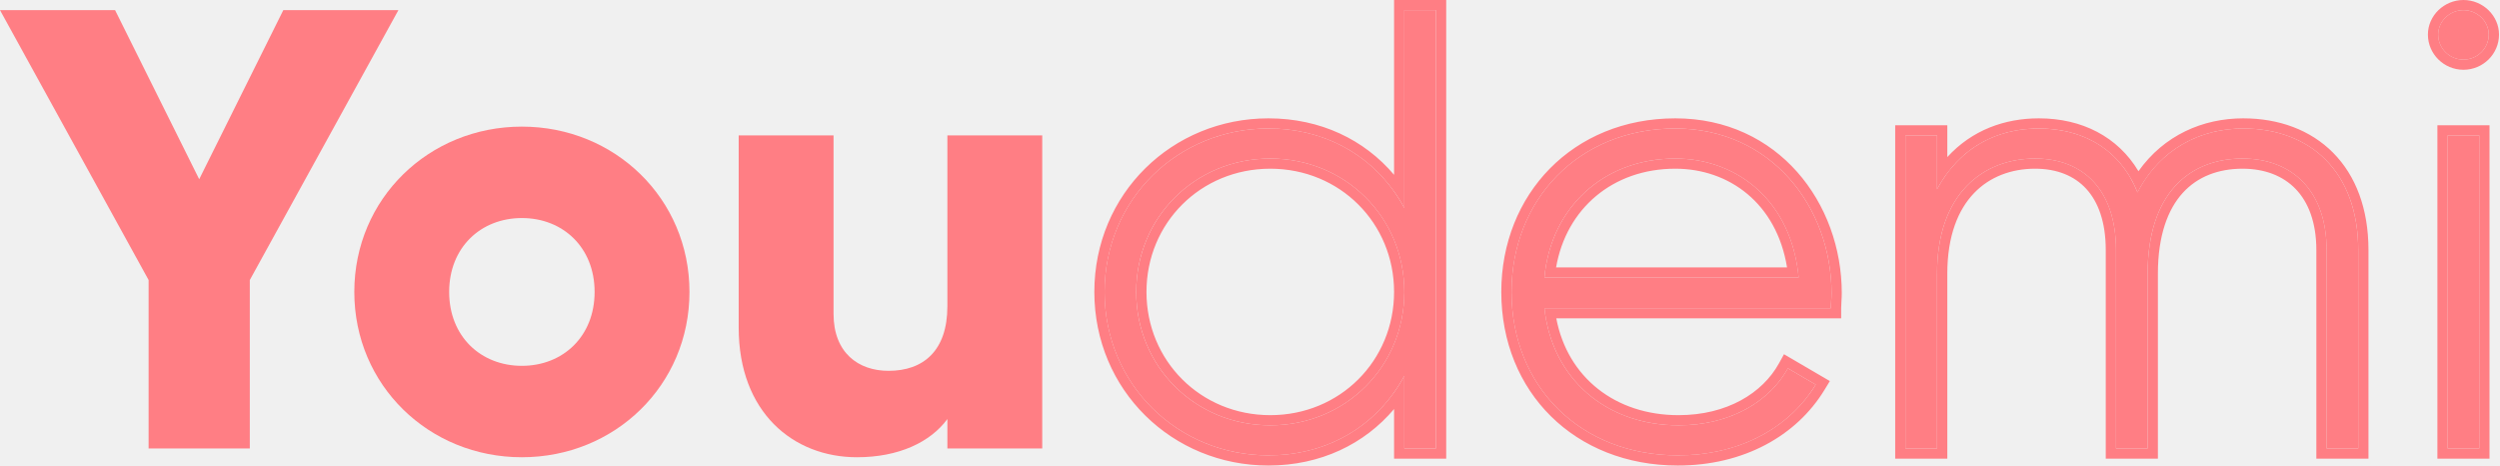
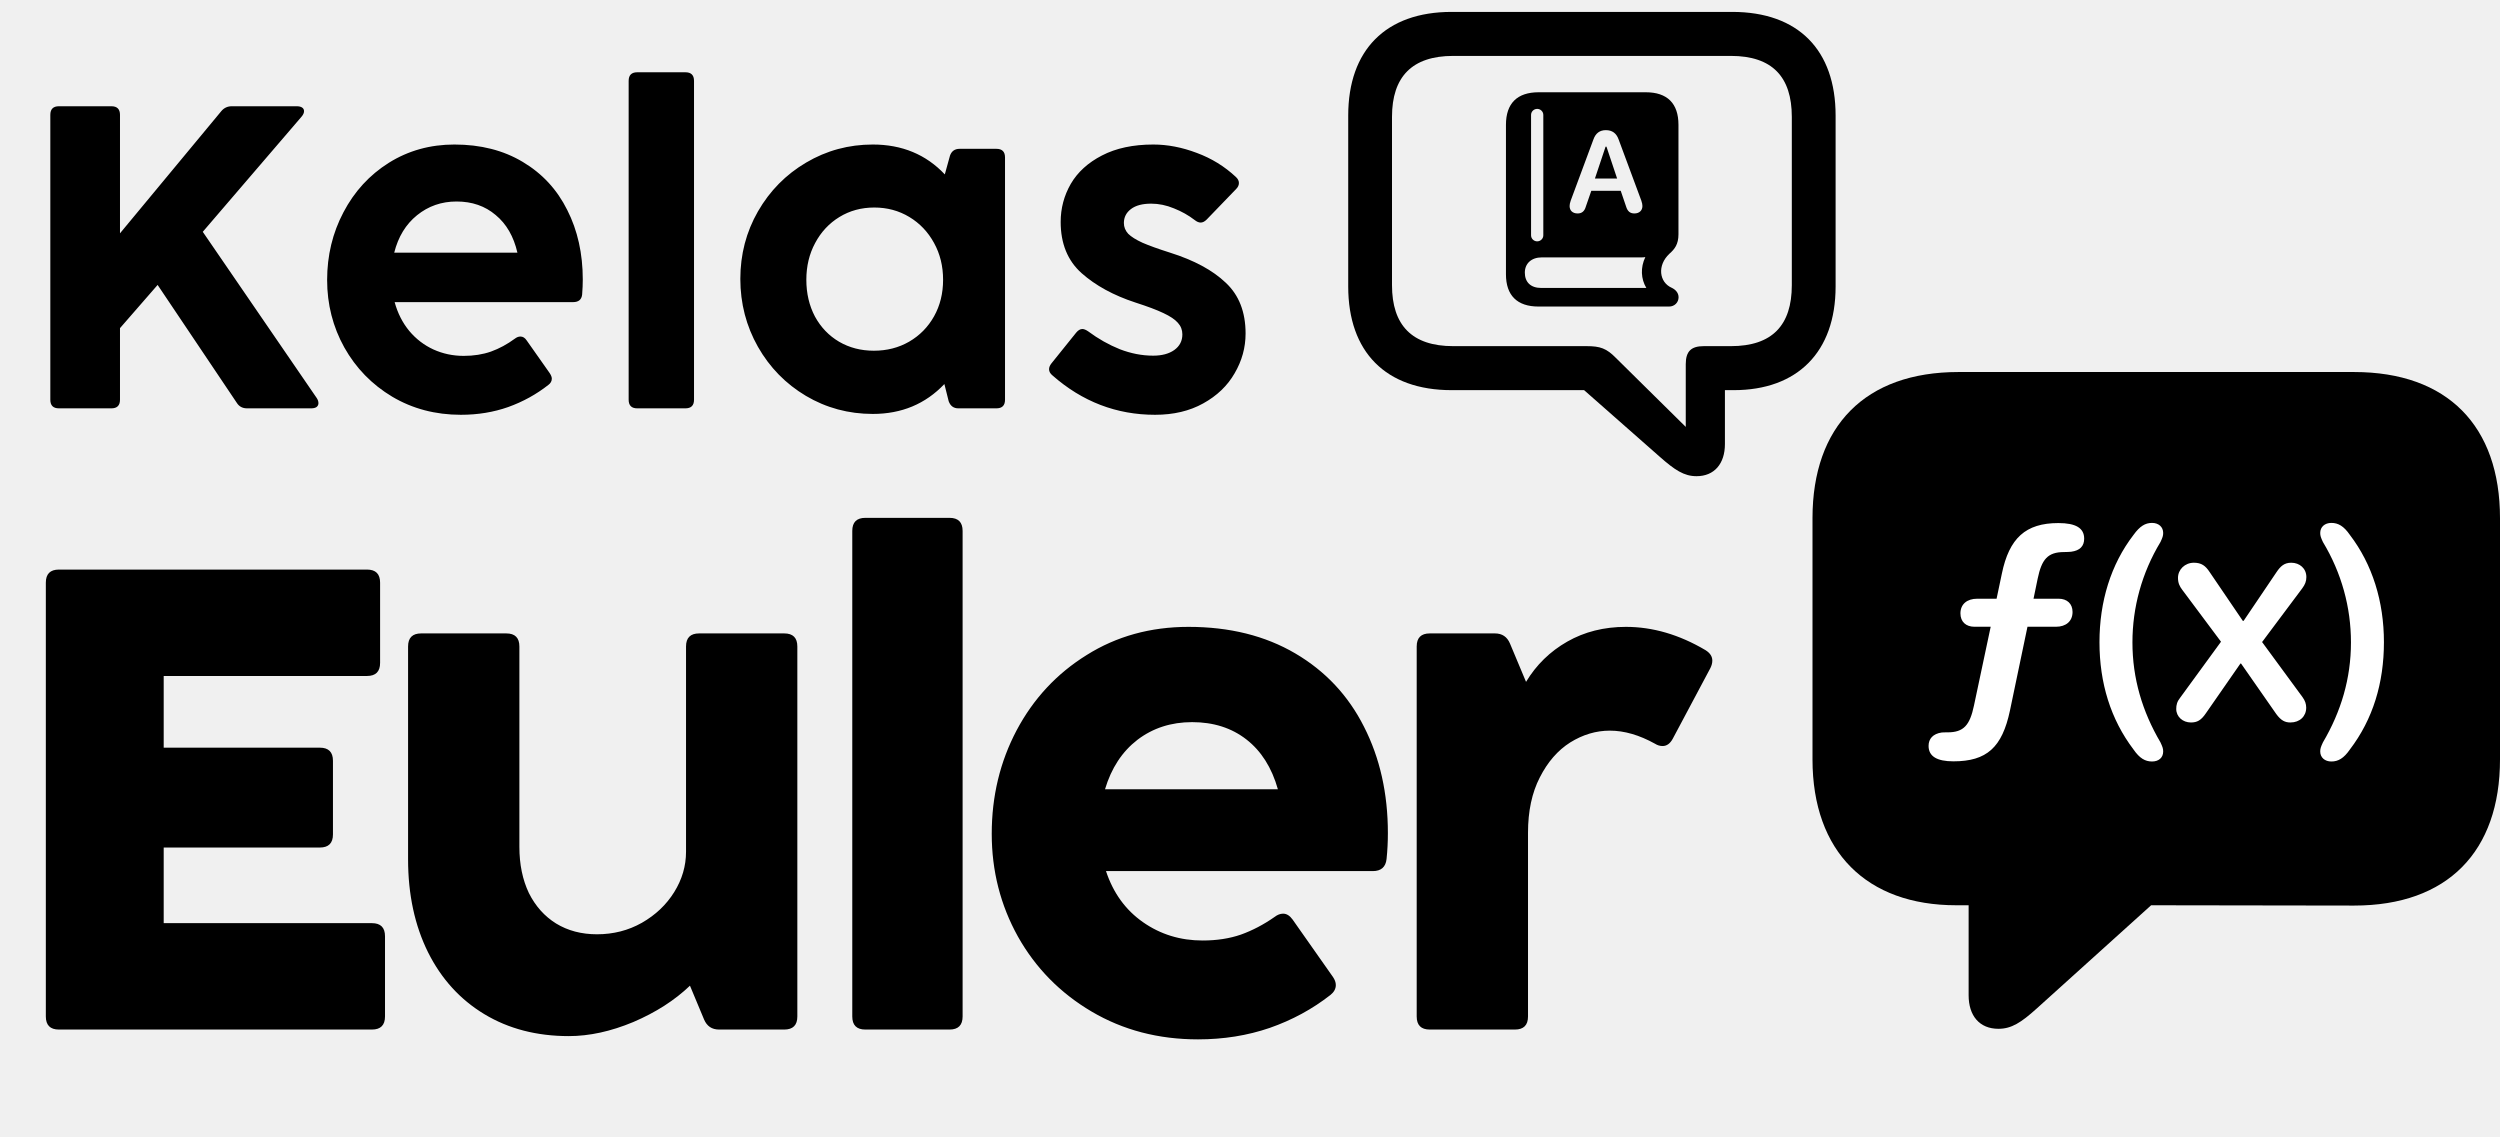
- <svg xmlns="http://www.w3.org/2000/svg" width="145" height="27" viewBox="0 0 145 27" fill="none">
-   <path d="M23.116 0.589H16.438L11.558 10.395L6.678 0.589H0L8.623 16.242V26.012H14.494V16.242L23.116 0.589Z" fill="#FF7E84" />
-   <path d="M30.281 26.52C35.675 26.52 40.005 22.344 40.005 16.932C40.005 11.521 35.675 7.344 30.281 7.344C24.888 7.344 20.558 11.521 20.558 16.932C20.558 22.344 24.888 26.52 30.281 26.52ZM30.281 21.218C27.896 21.218 26.062 19.511 26.062 16.932C26.062 14.354 27.896 12.647 30.281 12.647C32.666 12.647 34.501 14.354 34.501 16.932C34.501 19.511 32.666 21.218 30.281 21.218Z" fill="#FF7E84" />
-   <path d="M54.97 7.853V17.767C54.97 20.346 53.575 21.508 51.557 21.508C49.796 21.508 48.365 20.455 48.365 18.203V7.853H42.861V19.002C42.861 23.905 46.017 26.52 49.723 26.52C52.145 26.52 53.979 25.649 54.97 24.305V26.012H60.474V7.853H54.97Z" fill="#FF7E84" />
-   <path d="M81.483 0.589V12.066C79.979 9.269 77.153 7.453 73.594 7.453C68.347 7.453 64.091 11.557 64.091 16.932C64.091 22.307 68.347 26.411 73.594 26.411C77.153 26.411 79.979 24.595 81.483 21.799V26.012H83.318V0.589H81.483ZM73.704 24.668C69.338 24.668 65.925 21.254 65.925 16.932C65.925 12.61 69.338 9.196 73.704 9.196C78.071 9.196 81.483 12.61 81.483 16.932C81.483 21.254 78.071 24.668 73.704 24.668Z" fill="#FF7E84" />
-   <path d="M97.207 7.453C91.593 7.453 87.704 11.594 87.704 16.932C87.704 22.416 91.703 26.411 97.354 26.411C100.986 26.411 103.848 24.777 105.353 22.307L103.738 21.363C102.674 23.288 100.399 24.668 97.391 24.668C93.208 24.668 90.052 21.98 89.612 17.877H106.233C106.233 17.586 106.27 17.295 106.27 17.005C106.27 12.029 102.784 7.453 97.207 7.453ZM97.207 9.196C100.803 9.196 103.959 11.666 104.362 16.097H89.612C89.979 12.066 93.024 9.196 97.207 9.196Z" fill="#FF7E84" />
-   <path d="M130.152 7.453C127.694 7.453 125.345 8.615 124.024 11.158C123.07 8.761 120.979 7.453 118.3 7.453C115.952 7.453 113.751 8.47 112.393 10.976V7.853H110.558V26.012H112.393V15.879C112.393 11.23 115.071 9.196 118.08 9.196C120.906 9.196 122.777 11.049 122.777 14.499V26.012H124.612V15.879C124.612 11.23 127.033 9.196 130.115 9.196C132.977 9.196 134.996 11.049 134.996 14.499V26.012H136.83V14.499C136.83 9.959 134.042 7.453 130.152 7.453Z" fill="#FF7E84" />
-   <path d="M142.937 3.458C143.744 3.458 144.404 2.805 144.404 2.006C144.404 1.243 143.744 0.589 142.937 0.589C142.129 0.589 141.469 1.243 141.469 2.006C141.469 2.805 142.129 3.458 142.937 3.458ZM142.019 26.012H143.854V7.853H142.019V26.012Z" fill="#FF7E84" />
-   <path fill-rule="evenodd" clip-rule="evenodd" d="M80.889 0H83.914V26.601H80.889V23.724C79.171 25.755 76.627 27 73.596 27C68.021 27 63.497 22.634 63.497 16.932C63.497 11.23 68.021 6.864 73.596 6.864C76.627 6.864 79.171 8.109 80.889 10.14V0ZM81.484 12.065C81.305 11.731 81.106 11.411 80.889 11.106C79.294 8.861 76.729 7.453 73.596 7.453C68.348 7.453 64.092 11.557 64.092 16.932C64.092 22.307 68.348 26.411 73.596 26.411C76.729 26.411 79.294 25.003 80.889 22.758C81.106 22.453 81.305 22.133 81.484 21.799V26.012H83.319V0.589H81.484V12.065ZM66.522 16.932C66.522 20.932 69.671 24.079 73.706 24.079C77.74 24.079 80.889 20.932 80.889 16.932C80.889 12.932 77.74 9.785 73.706 9.785C69.671 9.785 66.522 12.932 66.522 16.932ZM106.174 22.102L105.864 22.611C104.241 25.276 101.174 27 97.355 27C91.377 27 87.11 22.743 87.11 16.932C87.11 11.283 91.251 6.864 97.208 6.864C103.184 6.864 106.866 11.777 106.866 17.005C106.866 17.168 106.856 17.329 106.847 17.47L106.847 17.477C106.838 17.626 106.83 17.753 106.83 17.876V18.465H90.301C90.952 21.886 93.727 24.079 97.392 24.079C100.214 24.079 102.272 22.791 103.218 21.08L103.513 20.546L106.174 22.102ZM89.696 18.465C90.363 22.235 93.412 24.668 97.392 24.668C100.234 24.668 102.421 23.436 103.552 21.677C103.618 21.574 103.681 21.469 103.74 21.363L105.354 22.307C105.252 22.476 105.143 22.64 105.028 22.8C103.456 24.992 100.74 26.411 97.355 26.411C91.704 26.411 87.705 22.416 87.705 16.932C87.705 11.593 91.594 7.453 97.208 7.453C102.786 7.453 106.271 12.029 106.271 17.005C106.271 17.15 106.262 17.295 106.253 17.441C106.244 17.586 106.235 17.731 106.235 17.876H89.613C89.634 18.076 89.662 18.272 89.696 18.465ZM103.69 15.508C103.085 11.789 100.319 9.785 97.208 9.785C93.567 9.785 90.875 12.116 90.29 15.508H103.69ZM104.292 15.508C103.674 11.448 100.642 9.196 97.208 9.196C93.232 9.196 90.284 11.789 89.687 15.508C89.656 15.701 89.631 15.898 89.613 16.097H104.363C104.345 15.896 104.321 15.7 104.292 15.508ZM136.831 26.012H134.997V14.499C134.997 11.049 132.979 9.196 130.117 9.196C127.035 9.196 124.613 11.23 124.613 15.879V26.012H122.778V14.499C122.778 11.049 120.907 9.196 118.082 9.196C115.073 9.196 112.394 11.23 112.394 15.879V26.012H110.56V7.853H112.394V10.976C112.578 10.637 112.777 10.326 112.989 10.04C114.35 8.214 116.271 7.453 118.302 7.453C120.721 7.453 122.661 8.519 123.717 10.491C123.83 10.703 123.933 10.925 124.026 11.158C124.142 10.935 124.265 10.722 124.396 10.521C125.759 8.42 127.911 7.453 130.153 7.453C134.043 7.453 136.831 9.959 136.831 14.499V26.012ZM124.081 9.93C125.567 7.836 127.823 6.864 130.153 6.864C132.229 6.864 134.062 7.535 135.376 8.861C136.69 10.187 137.426 12.108 137.426 14.499V26.601H134.402V14.499C134.402 12.887 133.932 11.72 133.2 10.96C132.469 10.203 131.415 9.785 130.117 9.785C128.712 9.785 127.509 10.245 126.651 11.188C125.788 12.138 125.208 13.651 125.208 15.879V26.601H122.183V14.499C122.183 12.875 121.744 11.707 121.049 10.95C120.36 10.2 119.358 9.785 118.082 9.785C116.714 9.785 115.457 10.245 114.541 11.2C113.625 12.155 112.989 13.666 112.989 15.879V26.601H109.965V7.264H112.989V9.11C114.428 7.537 116.326 6.864 118.302 6.864C120.807 6.864 122.884 7.935 124.081 9.93ZM141.426 26.601V7.264H144.45V26.601H141.426ZM145.001 2.005C145.001 3.13 144.074 4.047 142.938 4.047C141.802 4.047 140.875 3.13 140.875 2.005C140.875 0.908 141.812 0 142.938 0C144.064 0 145.001 0.908 145.001 2.005ZM143.855 26.012H142.021V7.853H143.855V26.012ZM65.927 16.932C65.927 21.254 69.339 24.668 73.706 24.668C78.072 24.668 81.484 21.254 81.484 16.932C81.484 12.61 78.072 9.196 73.706 9.196C69.339 9.196 65.927 12.61 65.927 16.932ZM144.406 2.005C144.406 2.804 143.745 3.458 142.938 3.458C142.131 3.458 141.47 2.804 141.47 2.005C141.47 1.243 142.131 0.589 142.938 0.589C143.745 0.589 144.406 1.243 144.406 2.005Z" fill="#FF7E84" />
+ <svg xmlns="http://www.w3.org/2000/svg" width="2553" height="1161" viewBox="0 0 2553 1161" fill="none">
+   <path d="M393.171 1038.01C393.171 1046.92 388.713 1051.38 379.798 1051.38H60.179C51.264 1051.38 46.806 1046.92 46.806 1038.01V595.022C46.806 586.107 51.264 581.649 60.179 581.649H374.783C383.698 581.649 388.156 586.107 388.156 595.022V676.933C388.156 685.848 383.698 690.306 374.783 690.306H167.164V763.524H326.639C335.555 763.524 340.012 767.981 340.012 776.897V852.121C340.012 861.036 335.555 865.494 326.639 865.494H167.164V942.724H379.798C388.713 942.724 393.171 947.182 393.171 956.097V1038.01ZM700.571 660.216C700.571 651.301 705.029 646.843 713.944 646.843H800.87C809.785 646.843 814.243 651.301 814.243 660.216V1038.01C814.243 1046.92 809.785 1051.38 800.87 1051.38H734.338C726.983 1051.38 721.856 1047.93 718.959 1041.02L704.583 1006.58C688.981 1021.51 669.701 1033.88 646.744 1043.69C623.787 1053.28 601.832 1058.07 580.881 1058.07C548.117 1058.07 519.365 1050.6 494.624 1035.67C469.884 1020.73 450.716 999.671 437.12 972.479C423.524 945.064 416.726 913.415 416.726 877.53V660.216C416.726 651.301 421.183 646.843 430.099 646.843H517.024C525.94 646.843 530.398 651.301 530.398 660.216V864.825C530.398 882.656 533.629 898.37 540.093 911.966C546.78 925.339 556.029 935.703 567.842 943.058C579.878 950.414 593.809 954.091 609.633 954.091C626.35 954.091 641.618 950.191 655.436 942.39C669.478 934.366 680.511 923.89 688.535 910.963C696.559 898.035 700.571 884.328 700.571 869.84V660.216ZM983.015 1038.01C983.015 1046.92 978.558 1051.38 969.642 1051.38H883.72C874.804 1051.38 870.346 1046.92 870.346 1038.01V542.198C870.346 533.283 874.804 528.825 883.72 528.825H969.642C978.558 528.825 983.015 533.283 983.015 542.198V1038.01ZM1223.39 1061.41C1183.05 1061.41 1146.83 1051.94 1114.73 1032.99C1082.64 1014.05 1057.56 988.527 1039.51 956.431C1021.68 924.336 1012.76 889.343 1012.76 851.452C1012.76 813.116 1021.23 777.9 1038.17 745.804C1055.33 713.486 1079.18 687.854 1109.72 668.909C1140.25 649.741 1174.91 640.156 1213.69 640.156C1255.6 640.156 1291.93 649.183 1322.69 667.237C1353.44 685.291 1376.85 710.254 1392.9 742.127C1409.17 773.999 1417.3 810.218 1417.3 850.784C1417.3 859.699 1416.86 868.503 1415.96 877.196C1415.07 885.442 1410.39 889.566 1401.92 889.566H1129.44C1136.8 911.854 1149.39 929.239 1167.22 941.721C1185.05 954.203 1205.34 960.443 1228.07 960.443C1242.56 960.443 1255.6 958.437 1267.19 954.426C1279 950.191 1290.48 944.173 1301.62 936.372C1304.52 934.143 1307.42 933.028 1310.32 933.028C1313.88 933.028 1317.11 935.034 1320.01 939.046L1361.13 997.554C1363.14 1000.45 1364.14 1003.24 1364.14 1005.91C1364.14 1009.7 1362.36 1013.04 1358.79 1015.94C1340.29 1030.43 1319.57 1041.69 1296.61 1049.71C1273.87 1057.51 1249.47 1061.41 1223.39 1061.41ZM1304.97 805.984C1298.73 783.918 1288.03 766.978 1272.87 755.166C1257.71 743.353 1239.22 737.446 1217.37 737.446C1195.98 737.446 1177.36 743.464 1161.54 755.5C1145.94 767.536 1134.9 784.364 1128.44 805.984H1304.97ZM1660.36 640.156C1687.78 640.156 1714.86 648.069 1741.6 663.894C1746.28 666.791 1748.62 670.357 1748.62 674.592C1748.62 677.044 1747.96 679.607 1746.62 682.282L1708.17 754.497C1705.5 759.4 1702.04 761.852 1697.81 761.852C1695.13 761.852 1692.57 761.072 1690.12 759.512C1674.07 750.596 1658.69 746.139 1643.98 746.139C1629.94 746.139 1616.45 750.151 1603.53 758.175C1590.82 766.198 1580.46 778.123 1572.43 793.948C1564.41 809.55 1560.4 828.384 1560.4 850.449V1038.01C1560.4 1046.92 1555.94 1051.38 1547.02 1051.38H1460.1C1451.18 1051.38 1446.73 1046.92 1446.73 1038.01V660.216C1446.73 651.301 1451.18 646.843 1460.1 646.843H1526.63C1533.98 646.843 1539.11 650.298 1542.01 657.207L1558.39 696.324C1568.87 678.939 1582.91 665.231 1600.52 655.201C1618.12 645.171 1638.07 640.156 1660.36 640.156Z" fill="black" />
+   <path d="M323.439 406.461C324.611 408.217 325.196 409.974 325.196 411.73C325.196 413.34 324.537 414.658 323.22 415.683C321.902 416.561 320.073 417 317.731 417H252.298C247.614 417 244.101 415.097 241.759 411.291L160.957 290.966L122.532 335.1V408.217C122.532 414.072 119.604 417 113.749 417H60.173C54.318 417 51.391 414.072 51.391 408.217V117.285C51.391 111.43 54.318 108.502 60.173 108.502H113.749C119.604 108.502 122.532 111.43 122.532 117.285V238.269L225.95 113.552C228.731 110.186 232.317 108.502 236.709 108.502H303.019C305.361 108.502 307.191 108.941 308.509 109.82C309.826 110.698 310.485 111.942 310.485 113.552C310.485 115.309 309.607 117.212 307.85 119.261L207.067 236.732L323.439 406.461ZM470.637 423.587C444.728 423.587 421.38 417.439 400.594 405.143C379.808 392.701 363.486 375.94 351.63 354.861C339.919 333.782 334.064 310.801 334.064 285.916C334.064 260.885 339.626 237.83 350.751 216.751C361.876 195.526 377.319 178.692 397.081 166.25C416.989 153.807 439.312 147.586 464.05 147.586C490.838 147.586 514.112 153.514 533.874 165.371C553.782 177.228 568.932 193.623 579.325 214.555C589.864 235.341 595.134 258.982 595.134 285.477C595.134 290.161 594.915 295.284 594.475 300.847C593.89 305.97 590.816 308.532 585.253 308.532H403.009C406.083 319.803 411.06 329.611 417.94 337.954C424.82 346.152 433.017 352.446 442.532 356.837C452.193 361.229 462.513 363.425 473.492 363.425C483.738 363.425 493.033 361.961 501.377 359.033C509.867 355.959 517.991 351.568 525.75 345.859C527.653 344.395 529.555 343.663 531.458 343.663C533.947 343.663 536.069 344.981 537.826 347.615L561.32 380.99C562.784 383.186 563.516 385.089 563.516 386.699C563.516 389.188 562.345 391.31 560.003 393.067C547.707 402.728 534.02 410.266 518.943 415.683C504.012 420.952 487.91 423.587 470.637 423.587ZM528.384 258.03C524.579 241.489 517.186 228.681 506.208 219.605C495.376 210.383 482.055 205.772 466.246 205.772C450.876 205.772 437.409 210.457 425.845 219.825C414.427 229.047 406.669 241.782 402.57 258.03H528.384ZM708.728 408.217C708.728 414.072 705.8 417 699.945 417H650.761C644.906 417 641.978 414.072 641.978 408.217V82.593C641.978 76.738 644.906 73.81 650.761 73.81H699.945C705.8 73.81 708.728 76.738 708.728 82.593V408.217ZM970.109 159.004C971.719 154.32 975.013 151.977 979.989 151.977H1017.54C1023.39 151.977 1026.32 154.905 1026.32 160.76V408.217C1026.32 414.072 1023.39 417 1017.54 417H978.672C973.841 417 970.548 414.585 968.791 409.754L964.4 392.188C945.078 412.535 920.705 422.709 891.283 422.709C866.544 422.709 843.782 416.561 822.996 404.265C802.356 391.969 786.035 375.281 774.032 354.203C762.028 332.977 756.027 309.849 756.027 284.818C756.027 259.787 762.028 236.805 774.032 215.873C786.181 194.794 802.576 178.18 823.216 166.03C844.002 153.734 866.691 147.586 891.283 147.586C921.144 147.586 945.663 157.759 964.839 178.106L970.109 159.004ZM892.38 358.155C905.701 358.155 917.704 355.081 928.39 348.933C939.222 342.639 947.712 334.002 953.86 323.023C960.008 312.045 963.082 299.603 963.082 285.696C963.082 271.79 960.008 259.275 953.86 248.15C947.712 236.878 939.296 228.022 928.61 221.582C917.924 215.141 905.994 211.92 892.82 211.92C879.645 211.92 867.789 215.141 857.249 221.582C846.71 228.022 838.439 236.878 832.438 248.15C826.436 259.275 823.435 271.79 823.435 285.696C823.435 299.603 826.363 312.118 832.218 323.243C838.22 334.222 846.417 342.785 856.81 348.933C867.349 355.081 879.206 358.155 892.38 358.155ZM1179.55 423.587C1140.17 423.587 1105.26 410.193 1074.81 383.406C1072.47 381.503 1071.3 379.38 1071.3 377.038C1071.3 375.135 1072.11 373.159 1073.72 371.11L1098.97 339.711C1101.02 337.222 1103.14 335.978 1105.33 335.978C1106.94 335.978 1108.92 336.783 1111.26 338.393C1121.51 346.005 1132.27 352.08 1143.54 356.618C1154.96 361.009 1166.3 363.205 1177.57 363.205C1186.5 363.205 1193.67 361.302 1199.09 357.496C1204.65 353.544 1207.43 348.201 1207.43 341.467C1207.43 336.93 1205.9 332.977 1202.82 329.611C1199.9 326.244 1194.99 322.95 1188.11 319.73C1181.38 316.51 1171.86 312.923 1159.57 308.971C1137.17 301.652 1118.8 291.625 1104.46 278.89C1090.26 266.154 1083.16 248.735 1083.16 226.632C1083.16 212.725 1086.6 199.771 1093.48 187.768C1100.5 175.764 1111.12 166.103 1125.31 158.784C1139.66 151.319 1157.15 147.586 1177.79 147.586C1192.28 147.586 1207.07 150.44 1222.15 156.149C1237.22 161.712 1250.54 169.909 1262.11 180.741C1264.16 182.644 1265.18 184.694 1265.18 186.889C1265.18 189.085 1264.23 191.134 1262.33 193.037L1232.25 224.216C1230.2 226.266 1228.15 227.29 1226.1 227.29C1224.2 227.29 1222.15 226.412 1219.95 224.656C1213.66 219.825 1206.63 215.873 1198.87 212.799C1191.11 209.578 1183.35 207.968 1175.6 207.968C1166.67 207.968 1159.79 209.798 1154.96 213.457C1150.13 217.117 1147.71 221.874 1147.71 227.73C1147.71 231.828 1149.17 235.488 1152.1 238.708C1155.18 241.782 1160.08 244.856 1166.81 247.93C1173.55 250.858 1182.92 254.224 1194.92 258.03C1219.51 265.789 1238.47 276.035 1251.79 288.77C1265.25 301.359 1271.99 318.632 1271.99 340.589C1271.99 354.935 1268.26 368.475 1260.79 381.21C1253.47 393.945 1242.79 404.192 1228.73 411.95C1214.83 419.708 1198.43 423.587 1179.55 423.587Z" fill="black" />
+   <path d="M2040.79 1050.61C2054.1 1050.61 2063.92 1044.27 2079.77 1030L2196.73 924.454L2404.03 924.771C2499.43 924.771 2553 869.619 2553 775.481V529.2C2553 435.062 2499.43 379.91 2404.03 379.91H1999.9C1904.81 379.91 1850.92 435.062 1850.92 529.2V775.481C1850.92 869.936 1906.39 924.454 1997.68 924.454H2010.36V1016.37C2010.36 1037.29 2021.45 1050.61 2040.79 1050.61Z" fill="black" />
+   <path d="M2197.65 777.641C2204.32 777.641 2209.04 773.9 2209.04 767.394C2209.04 764.466 2208.39 762.677 2206.27 758.123C2187.73 726.569 2177.65 692.901 2177.65 655.98C2177.65 620.198 2187.24 585.066 2206.27 553.512C2208.39 548.958 2209.04 547.169 2209.04 544.241C2209.04 538.06 2204.32 533.994 2197.65 533.994C2190.66 533.994 2185.13 537.41 2178.79 546.193C2155.53 576.445 2143.98 614.342 2143.98 655.818C2143.98 697.455 2155.36 734.539 2178.79 765.442C2184.97 774.388 2190.66 777.641 2197.65 777.641ZM2380.79 777.641C2387.79 777.641 2393.48 774.388 2399.66 765.442C2423.25 734.539 2434.47 697.455 2434.47 655.818C2434.47 614.342 2422.76 576.445 2399.66 546.193C2393.48 537.247 2387.79 533.994 2380.79 533.994C2374.13 533.994 2369.41 538.06 2369.41 544.241C2369.41 547.169 2370.06 548.958 2372.17 553.512C2391.2 585.066 2400.8 620.198 2400.8 655.98C2400.8 692.901 2390.72 726.569 2372.17 758.123C2370.06 762.677 2369.41 764.466 2369.41 767.394C2369.41 773.575 2374.13 777.641 2380.79 777.641ZM1994.83 777.478C2028.82 777.478 2044.6 763.328 2052.57 725.594L2070.46 640.041H2099.58C2109.66 640.041 2116.49 634.511 2116.49 624.914C2116.49 616.457 2110.8 611.415 2102.34 611.415H2076.64L2080.87 590.921C2084.94 571.403 2090.96 563.759 2107.87 563.759C2110.64 563.759 2113.08 563.596 2115.03 563.433C2123.97 562.295 2128.36 557.741 2128.36 550.096C2128.36 539.199 2119.74 534.157 2102.02 534.157C2068.51 534.157 2051.76 549.608 2044.28 585.879L2038.91 611.415H2019.06C2008.82 611.415 2001.99 616.945 2001.99 626.378C2001.99 634.999 2007.68 640.041 2016.3 640.041H2032.89L2015.81 720.551C2011.58 740.557 2005.4 747.876 1988.81 747.876C1986.7 747.876 1984.42 747.876 1982.79 748.039C1974.01 749.34 1969.46 754.382 1969.46 761.701C1969.46 772.436 1978.08 777.478 1994.83 777.478ZM2237.34 737.792C2243.68 737.792 2247.75 735.678 2252.79 728.196L2287.92 677.612H2288.57L2324.52 729.172C2329.4 735.84 2333.46 737.792 2338.99 737.792C2348.59 737.792 2355.1 731.449 2355.1 722.666C2355.1 718.925 2353.96 715.509 2351.35 711.931L2310.04 655.655L2351.03 600.842C2353.96 596.939 2355.26 593.523 2355.26 589.294C2355.26 580.511 2348.43 574.656 2339.81 574.656C2332.81 574.656 2328.91 578.072 2324.68 584.415L2291.17 634.023H2290.36L2256.53 584.252C2252.3 577.746 2248.07 574.656 2240.43 574.656C2231.16 574.656 2224.16 581.65 2224.16 590.108C2224.16 595.312 2225.79 598.728 2228.39 602.144L2268.08 655.33L2226.44 712.419C2223.19 716.485 2222.37 719.901 2222.37 723.967C2222.37 731.937 2229.04 737.792 2237.34 737.792Z" fill="white" />
+   <path d="M1732.5 486.285C1750.71 486.285 1761.49 473.477 1761.49 453.478V398.425H1770.48C1835.42 398.425 1874.52 359.551 1874.52 292.589V117.993C1874.52 51.255 1836.54 12.156 1768.91 12.156H1482.41C1415 12.156 1376.8 51.255 1376.8 117.993V292.589C1376.8 359.326 1415 398.425 1482.41 398.425H1617.68L1694.75 466.286C1710.26 479.993 1719.7 486.285 1732.5 486.285ZM1721.49 435.951L1650.26 365.618C1640.6 355.731 1634.08 353.484 1620.38 353.484H1483.98C1441.96 353.484 1421.51 332.137 1421.51 291.24V119.341C1421.51 78.444 1441.96 57.097 1483.98 57.097H1767.56C1809.8 57.097 1829.8 78.444 1829.8 119.341V291.24C1829.8 332.137 1809.8 353.484 1767.56 353.484H1739.92C1727.11 353.484 1721.49 358.652 1721.49 371.91V435.951Z" fill="black" />
+   <path d="M1571.1 313.047H1704.52C1709.95 313.047 1714.16 308.905 1714.16 303.551C1714.16 299.004 1710.98 295.67 1707.08 293.852C1694.47 288.295 1692.01 271.12 1704.83 259.098C1710.06 254.552 1714.05 249.5 1714.05 239.296V127.457C1714.05 105.635 1702.67 94.219 1680.62 94.219H1571.31C1549.36 94.219 1537.88 105.534 1537.88 127.457V280.112C1537.88 301.732 1549.36 313.047 1571.1 313.047ZM1569.77 246.469C1566.39 246.469 1563.52 243.742 1563.52 240.307V117.354C1563.52 113.919 1566.39 111.192 1569.77 111.192C1573.16 111.192 1576.03 113.919 1576.03 117.354V240.307C1576.03 243.742 1573.16 246.469 1569.77 246.469ZM1611.1 217.979C1605.97 217.979 1602.89 215.049 1602.89 210.402C1602.89 208.887 1603.2 207.27 1604.02 204.845L1627.2 142.41C1629.45 136.045 1633.66 132.913 1639.91 132.913C1646.37 132.913 1650.68 136.045 1652.94 142.41L1676.11 204.845C1676.93 207.27 1677.24 208.887 1677.24 210.402C1677.24 214.948 1674.06 217.979 1669.04 217.979C1664.83 217.979 1662.06 215.959 1660.53 210.806L1655.09 194.844H1625.04L1619.51 210.806C1618.07 215.959 1615.2 217.979 1611.1 217.979ZM1628.74 182.316H1651.4L1640.53 149.785H1639.61L1628.74 182.316ZM1573.87 294.054C1562.9 294.054 1557.16 287.891 1557.16 278.394C1557.16 269.201 1563.72 262.836 1574.59 262.836H1676.93C1678.06 262.836 1679.19 262.735 1680.21 262.533C1675.09 273.242 1675.7 284.86 1681.24 294.054H1573.87Z" fill="black" />
</svg>
